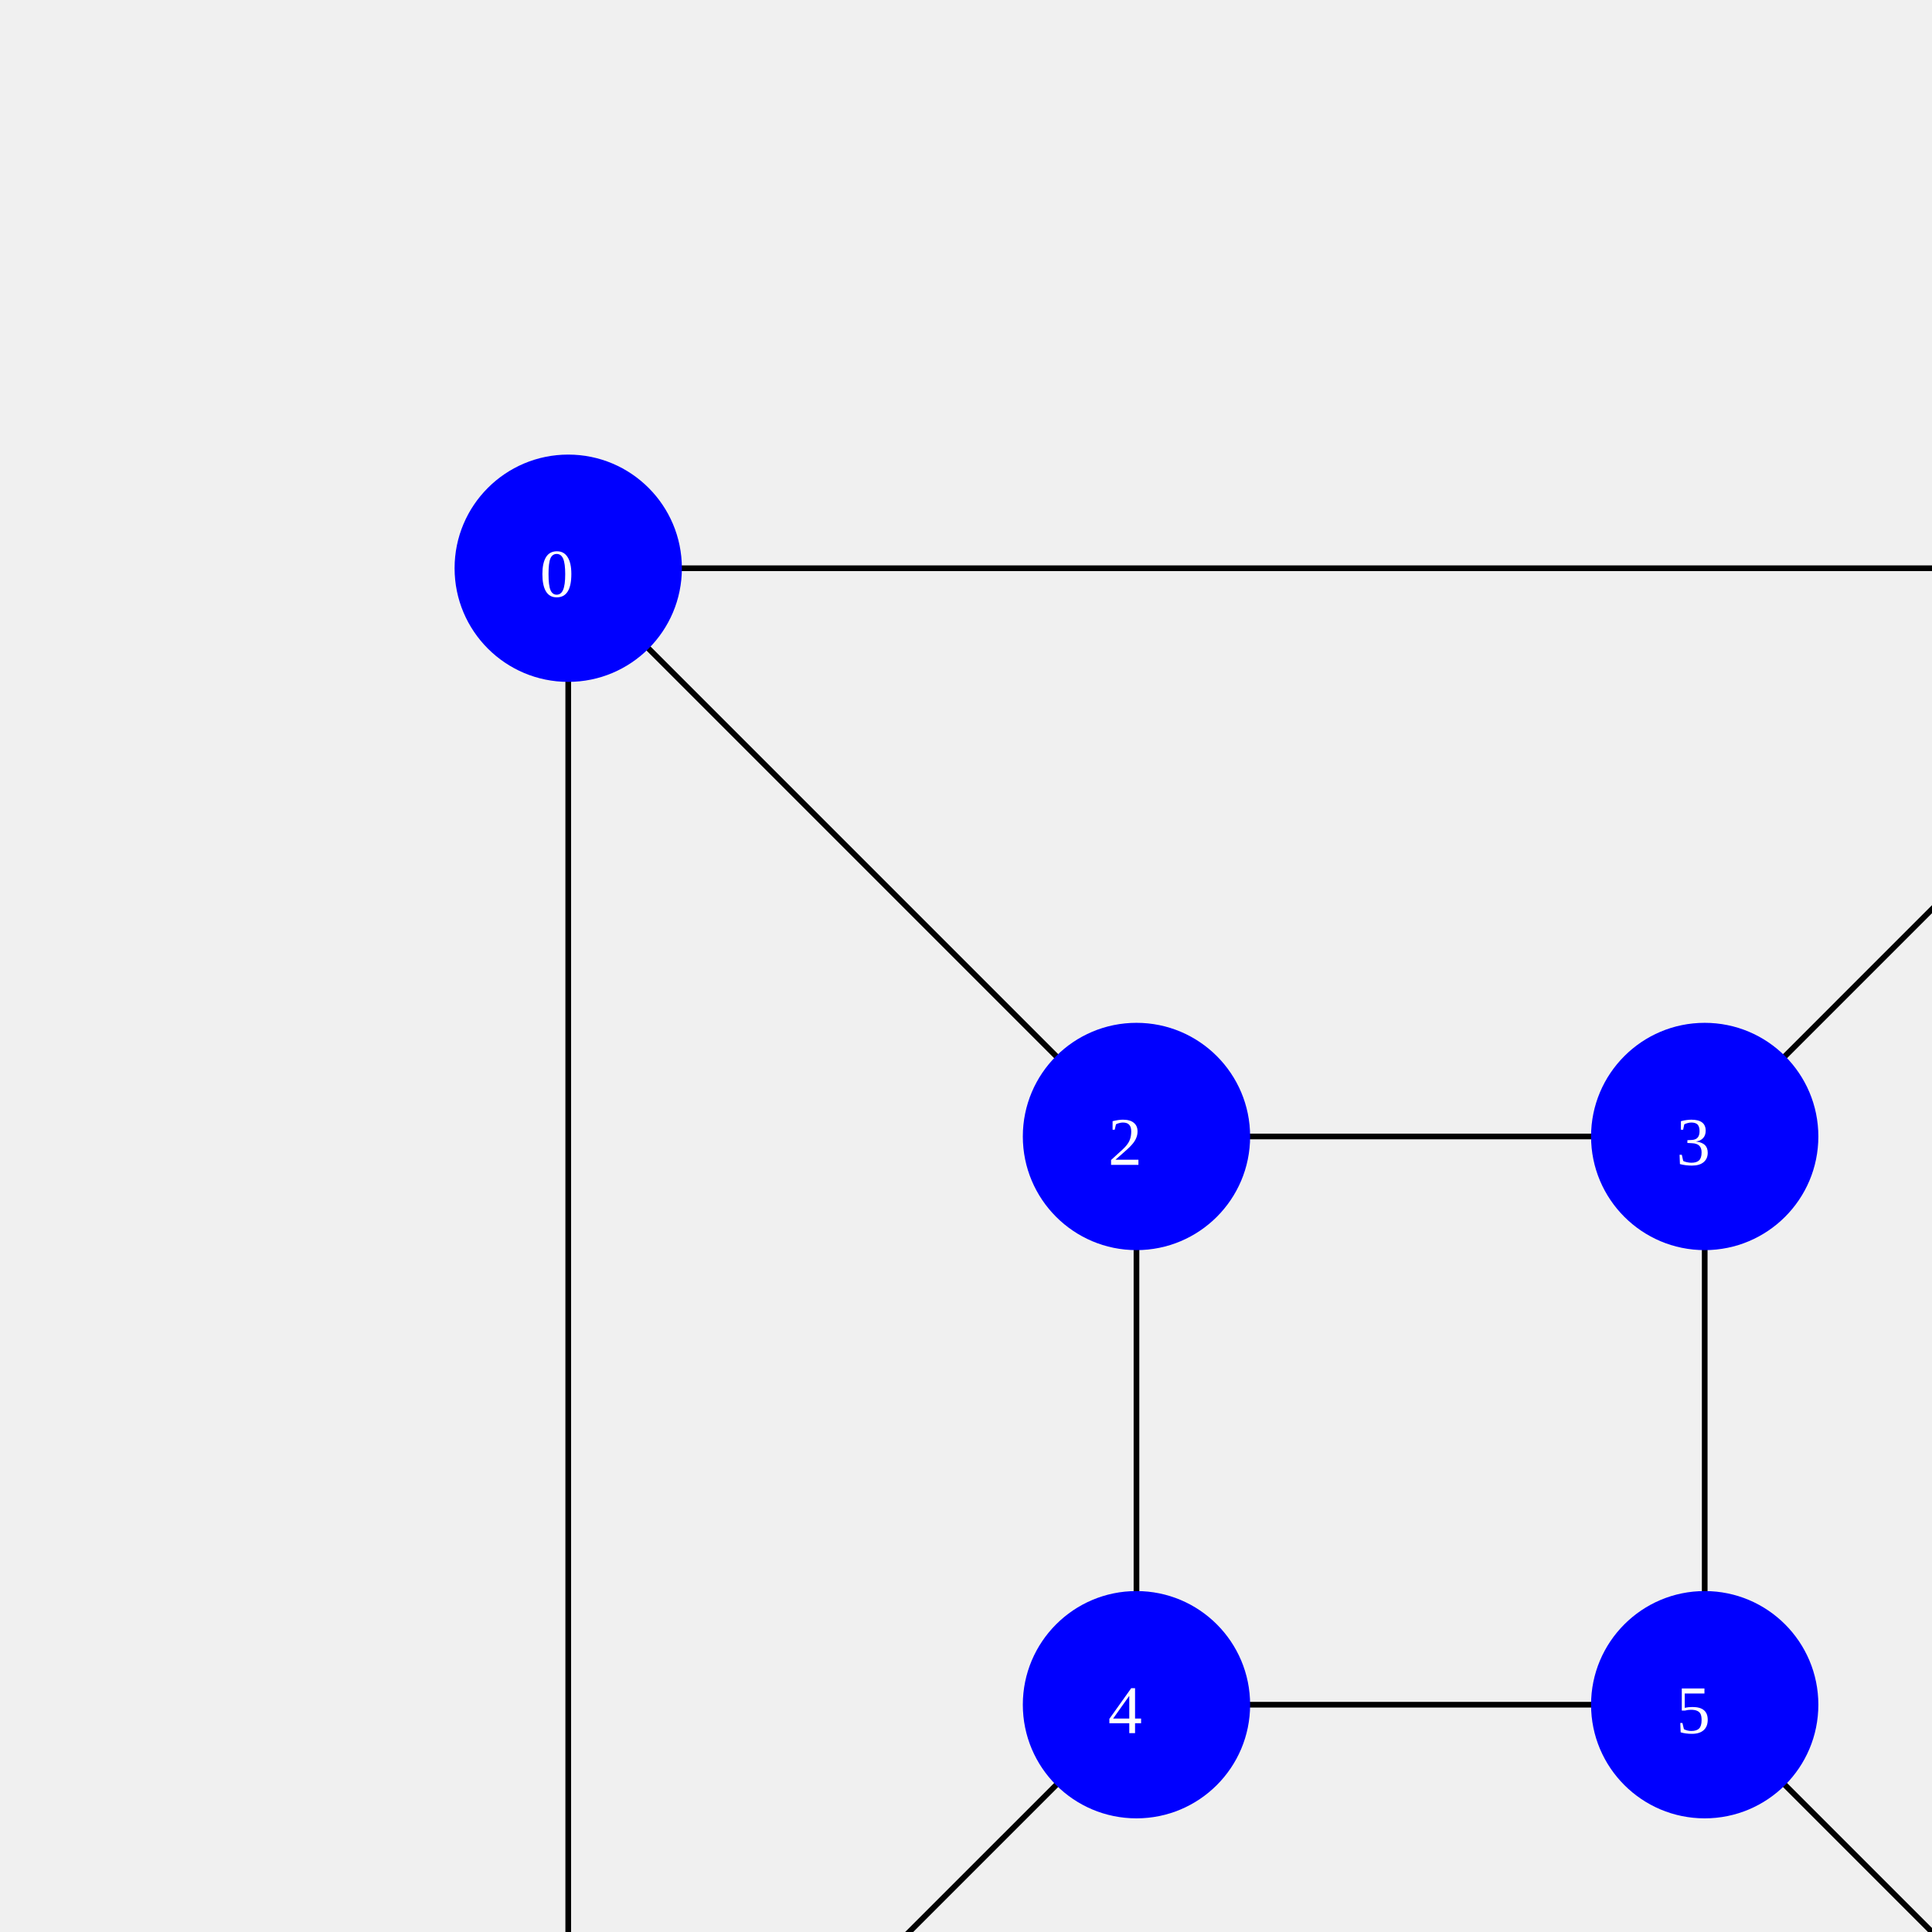
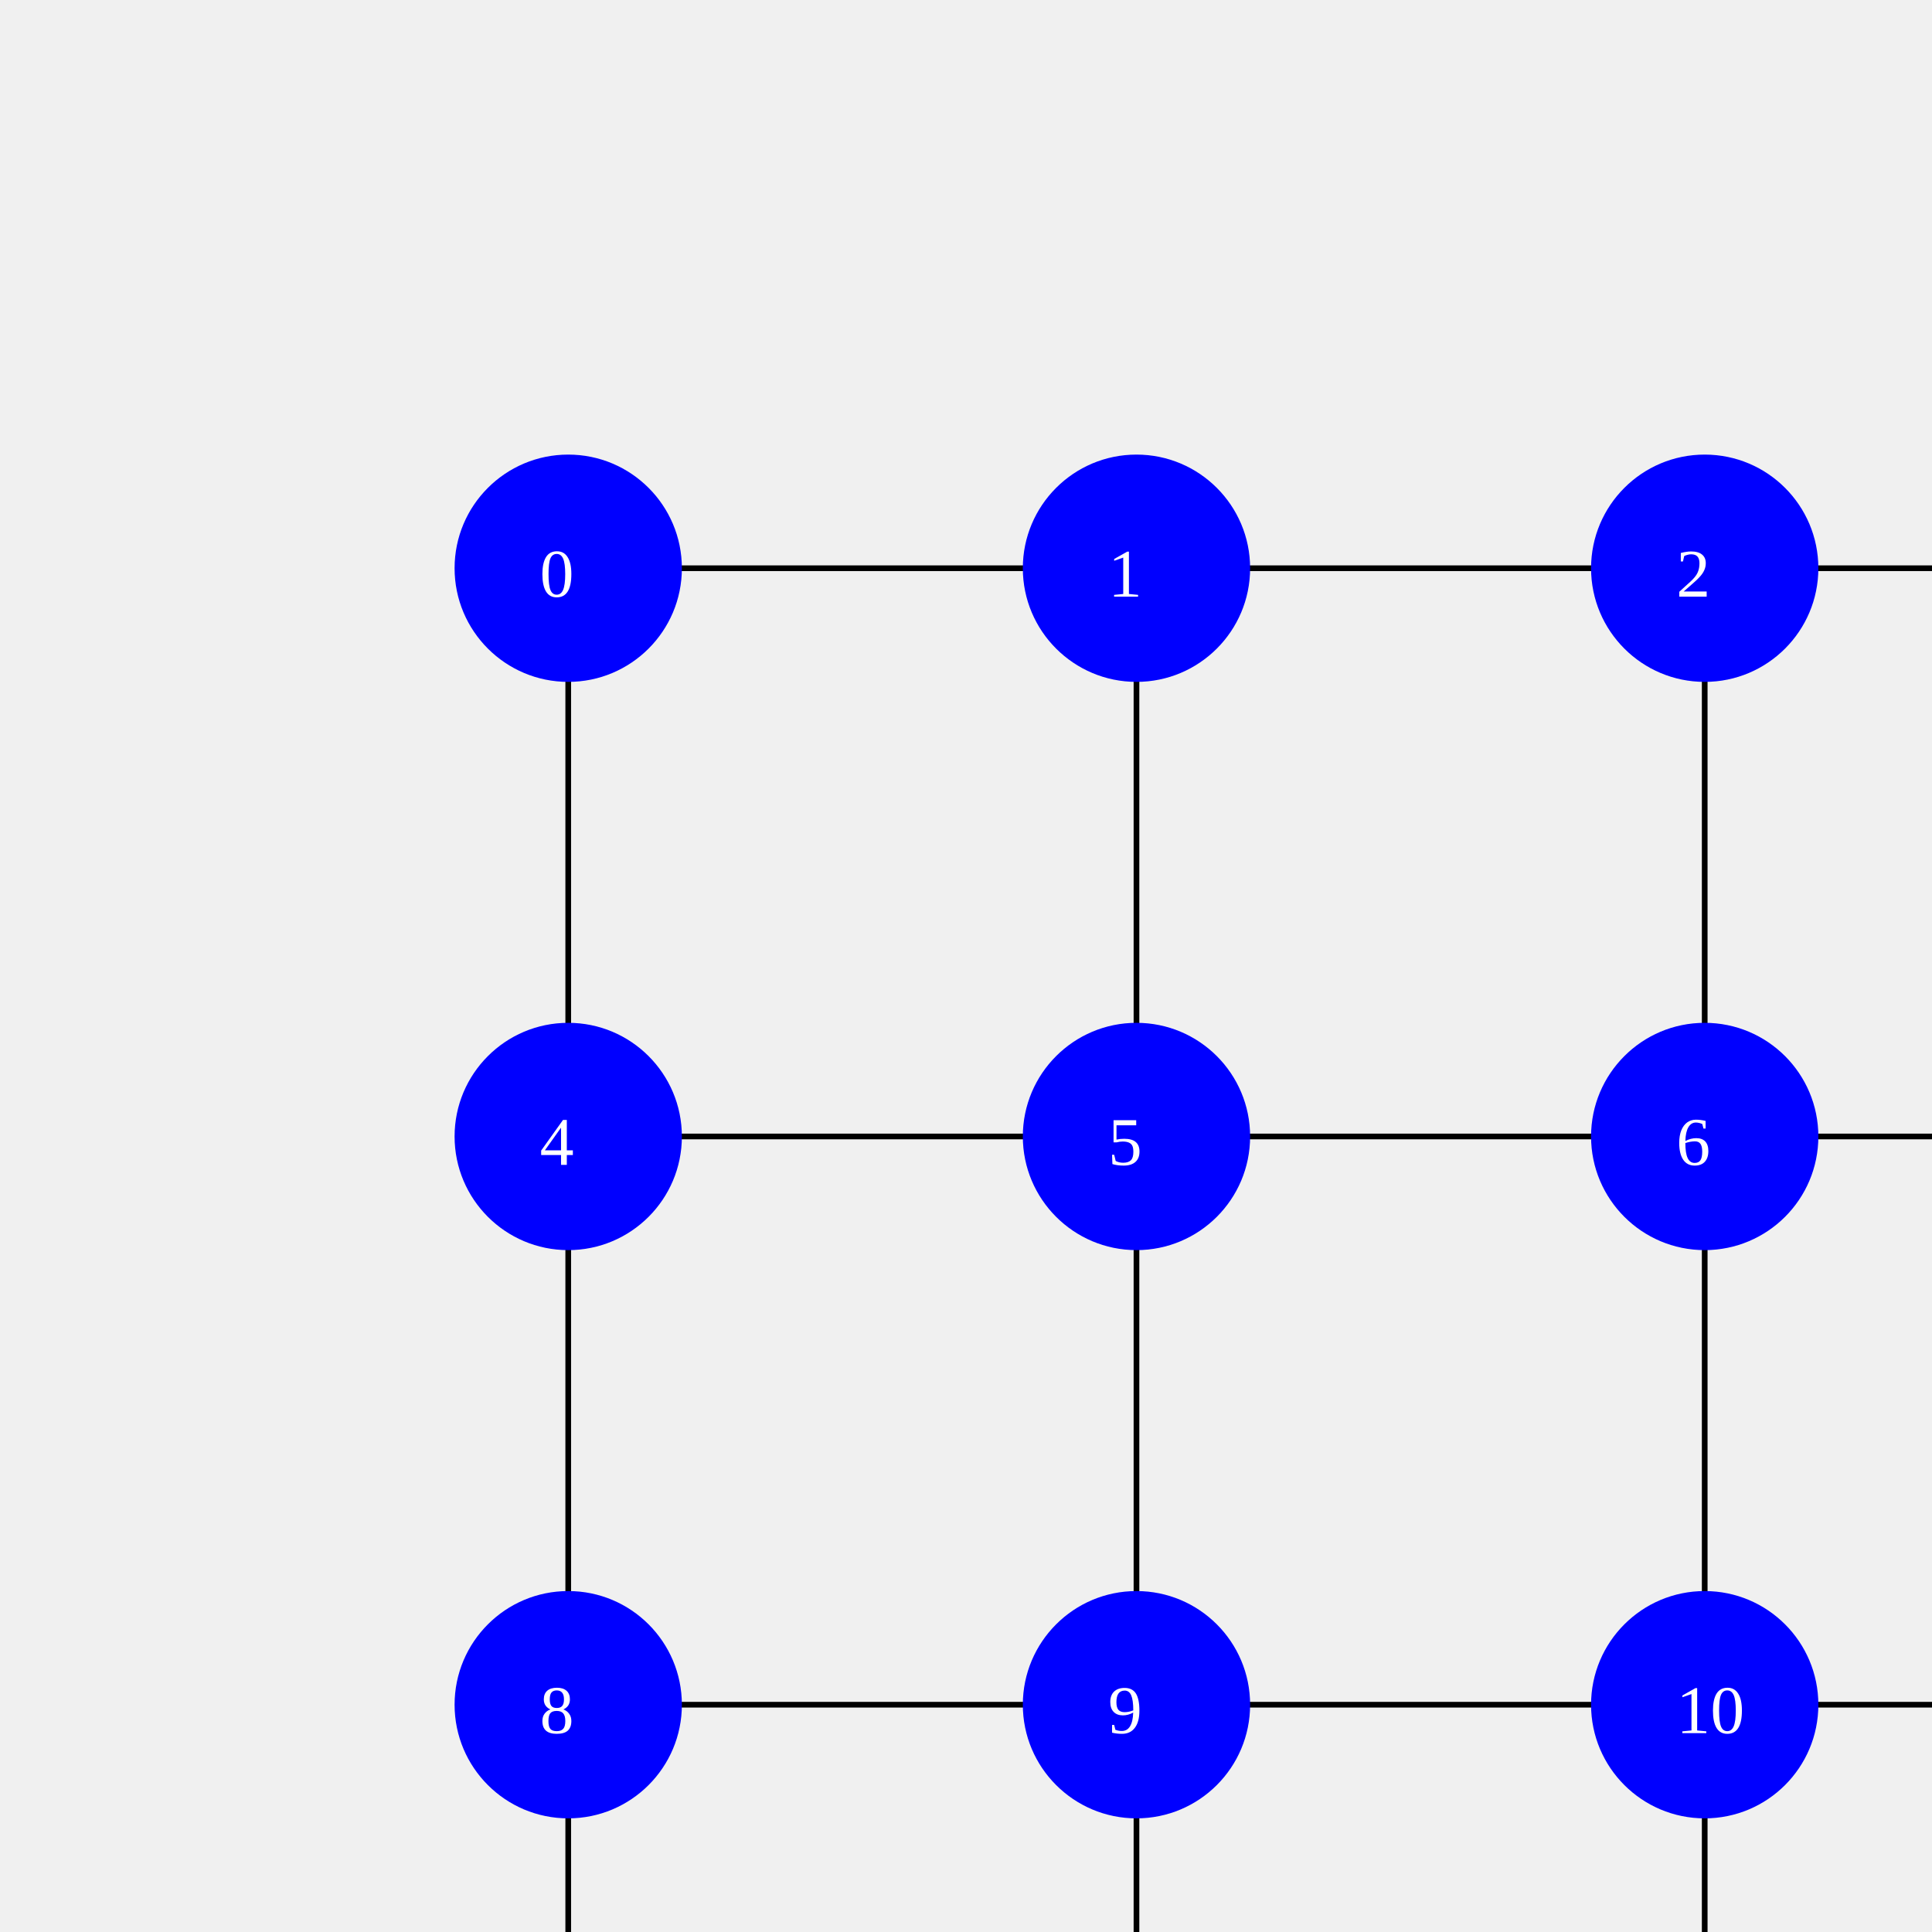
<svg xmlns="http://www.w3.org/2000/svg" version="1.1"> width="1000" height="800"&gt;

- <line x1="100" y1="400" x2="400" y2="400" stroke="black" />
+ <line x1="100" y1="400" x2="200" y2="400" stroke="black" />
+   <line x1="100" y1="300" x2="200" y2="300" stroke="black" />
+   <line x1="200" y1="300" x2="300" y2="300" stroke="black" />
  <line x1="200" y1="200" x2="300" y2="200" stroke="black" />
-   <line x1="100" y1="100" x2="200" y2="200" stroke="black" />
-   <line x1="100" y1="100" x2="100" y2="400" stroke="black" />
-   <line x1="400" y1="100" x2="300" y2="200" stroke="black" />
-   <line x1="300" y1="300" x2="400" y2="400" stroke="black" />
-   <line x1="400" y1="100" x2="400" y2="400" stroke="black" />
-   <line x1="200" y1="300" x2="100" y2="400" stroke="black" />
+   <line x1="100" y1="100" x2="200" y2="100" stroke="black" />
+   <line x1="400" y1="300" x2="400" y2="400" stroke="black" />
+   <line x1="200" y1="100" x2="300" y2="100" stroke="black" />
+   <line x1="300" y1="200" x2="400" y2="200" stroke="black" />
+   <line x1="300" y1="100" x2="400" y2="100" stroke="black" />
+   <line x1="300" y1="300" x2="400" y2="300" stroke="black" />
+   <line x1="100" y1="200" x2="200" y2="200" stroke="black" />
+   <line x1="200" y1="400" x2="300" y2="400" stroke="black" />
+   <line x1="300" y1="400" x2="400" y2="400" stroke="black" />
+   <line x1="100" y1="100" x2="100" y2="200" stroke="black" />
+   <line x1="300" y1="300" x2="300" y2="400" stroke="black" />
+   <line x1="200" y1="100" x2="200" y2="200" stroke="black" />
+   <line x1="300" y1="100" x2="300" y2="200" stroke="black" />
+   <line x1="100" y1="200" x2="100" y2="300" stroke="black" />
+   <line x1="200" y1="300" x2="200" y2="400" stroke="black" />
  <line x1="200" y1="200" x2="200" y2="300" stroke="black" />
-   <line x1="200" y1="300" x2="300" y2="300" stroke="black" />
-   <line x1="100" y1="100" x2="400" y2="100" stroke="black" />
  <line x1="300" y1="200" x2="300" y2="300" stroke="black" />
+   <line x1="400" y1="200" x2="400" y2="300" stroke="black" />
+   <line x1="400" y1="100" x2="400" y2="200" stroke="black" />
+   <line x1="100" y1="300" x2="100" y2="400" stroke="black" />
+   <circle cx="300" cy="400" r="20" fill="blue" />
+   <text x="295" y="405" fill="white">14</text>
+   <circle cx="100" cy="400" r="20" fill="blue" />
+   <text x="95" y="405" fill="white">12</text>
+   <circle cx="400" cy="300" r="20" fill="blue" />
+   <text x="395" y="305" fill="white">11</text>
  <circle cx="400" cy="400" r="20" fill="blue" />
-   <text x="395" y="405" fill="white">7</text>
-   <circle cx="100" cy="400" r="20" fill="blue" />
-   <text x="95" y="405" fill="white">6</text>
+   <text x="395" y="405" fill="white">15</text>
+   <circle cx="300" cy="100" r="20" fill="blue" />
+   <text x="295" y="105" fill="white">2</text>
+   <circle cx="200" cy="100" r="20" fill="blue" />
+   <text x="195" y="105" fill="white">1</text>
+   <circle cx="100" cy="200" r="20" fill="blue" />
+   <text x="95" y="205" fill="white">4</text>
+   <circle cx="200" cy="200" r="20" fill="blue" />
+   <text x="195" y="205" fill="white">5</text>
+   <circle cx="200" cy="400" r="20" fill="blue" />
+   <text x="195" y="405" fill="white">13</text>
  <circle cx="300" cy="300" r="20" fill="blue" />
-   <text x="295" y="305" fill="white">5</text>
-   <circle cx="200" cy="300" r="20" fill="blue" />
-   <text x="195" y="305" fill="white">4</text>
+   <text x="295" y="305" fill="white">10</text>
+   <circle cx="400" cy="200" r="20" fill="blue" />
+   <text x="395" y="205" fill="white">7</text>
+   <circle cx="400" cy="100" r="20" fill="blue" />
+   <text x="395" y="105" fill="white">3</text>
+   <circle cx="100" cy="300" r="20" fill="blue" />
+   <text x="95" y="305" fill="white">8</text>
  <circle cx="100" cy="100" r="20" fill="blue" />
  <text x="95" y="105" fill="white">0</text>
  <circle cx="300" cy="200" r="20" fill="blue" />
-   <text x="295" y="205" fill="white">3</text>
-   <circle cx="400" cy="100" r="20" fill="blue" />
-   <text x="395" y="105" fill="white">1</text>
-   <circle cx="200" cy="200" r="20" fill="blue" />
-   <text x="195" y="205" fill="white">2</text>
+   <text x="295" y="205" fill="white">6</text>
+   <circle cx="200" cy="300" r="20" fill="blue" />
+   <text x="195" y="305" fill="white">9</text>
</svg>
